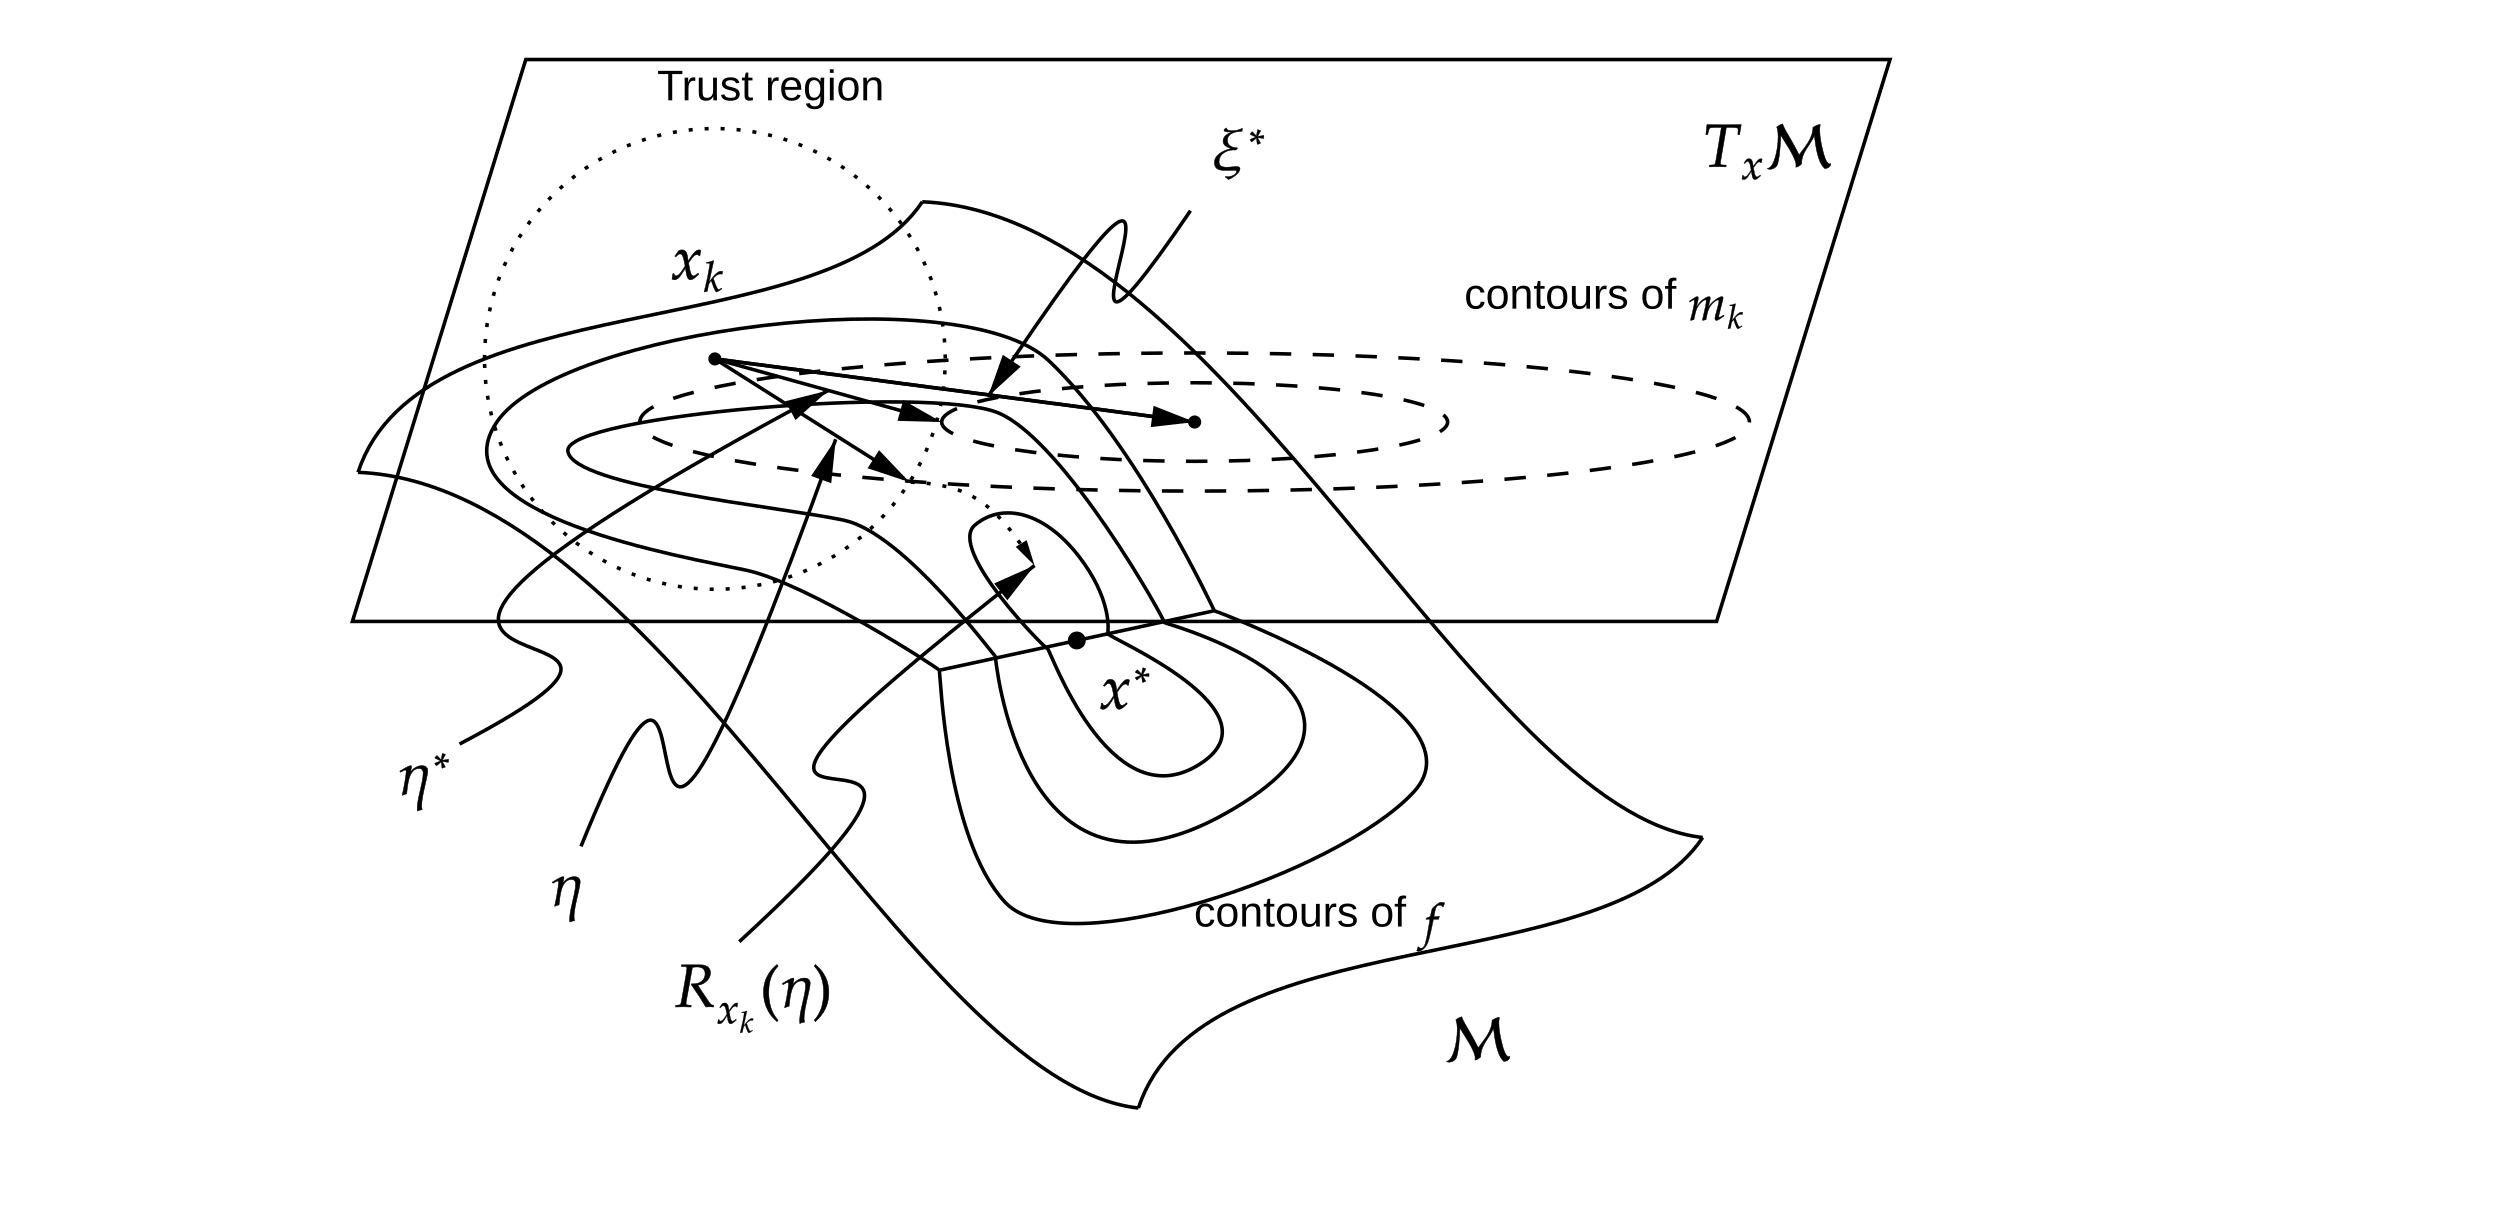
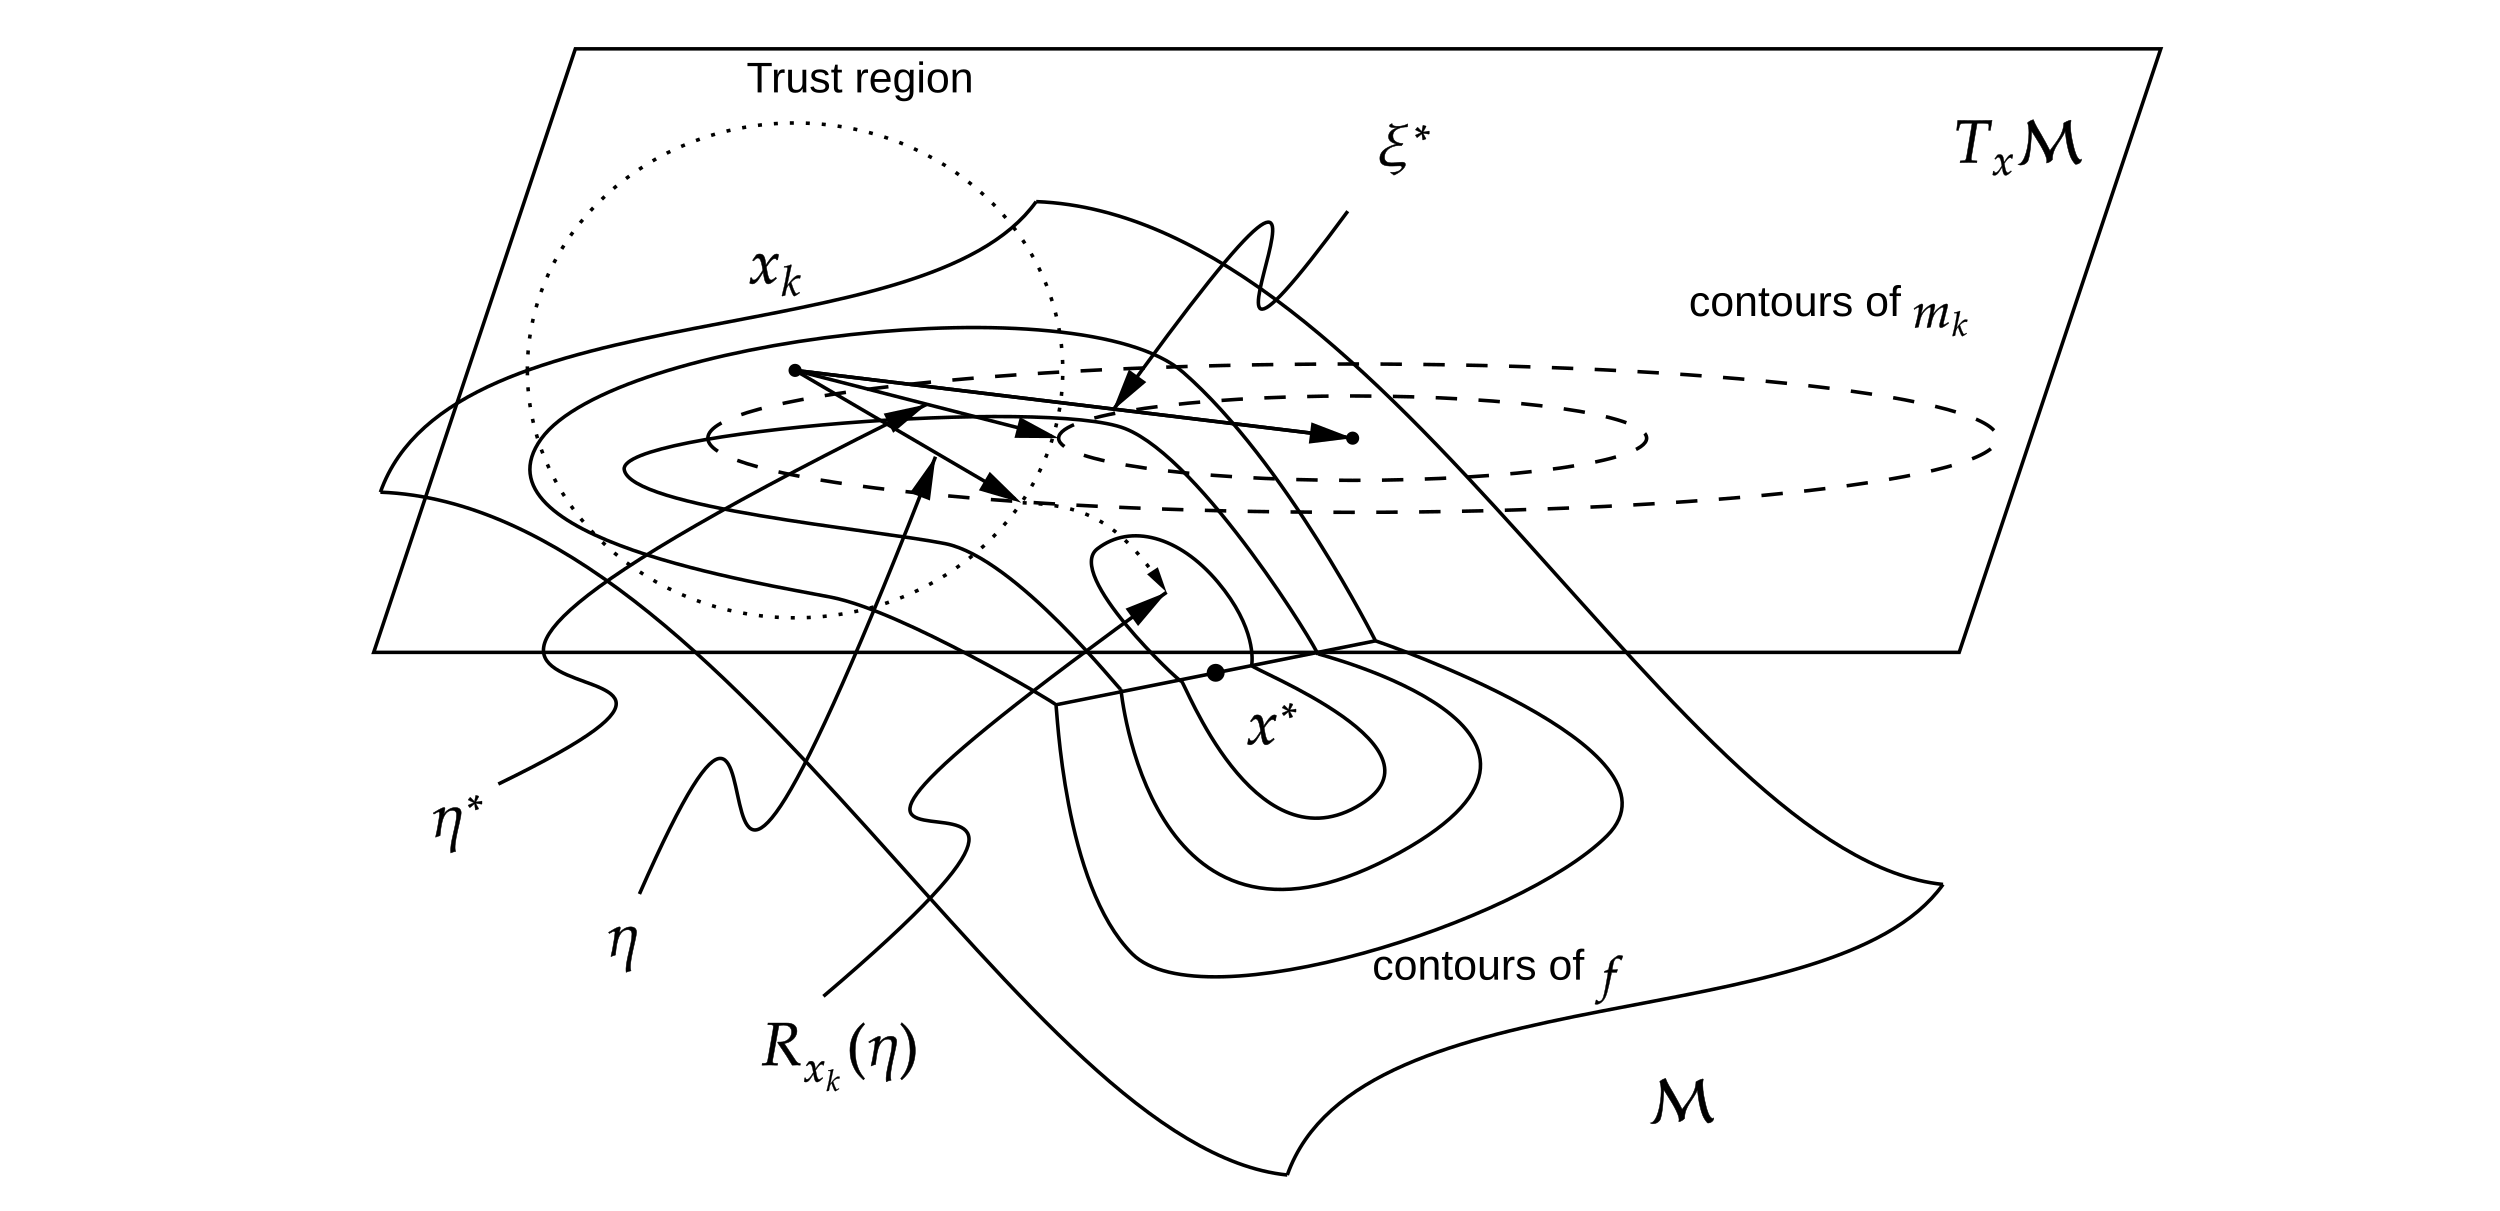
- <svg xmlns="http://www.w3.org/2000/svg" x="0" y="0" width="700" height="339" style="         width:700px;         height:339px;         background: #FFF;         fill: none; ">
-   <svg />
+ <svg xmlns="http://www.w3.org/2000/svg" x="0" y="0" width="700" height="339" style="         width:700px;         height:339px;         background: transparent;         fill: none; ">
  <svg class="role-diagram-draw-area" style="overflow: visible;">
    <g class="shapes-region" style="stroke: black; fill: none;">
      <g class="composite-shape">
-         <path class="real" d=" M135.67,100.5 C135.67,64.88 164.54,36 200.17,36 C235.79,36 264.67,64.88 264.67,100.5 C264.67,136.12 235.79,165 200.17,165 C164.54,165 135.67,136.12 135.67,100.5 Z" style="stroke-width: 1; stroke: rgb(0, 0, 0); fill: none; fill-opacity: 1; stroke-dasharray: 1.125, 3.35;" />
+         <path class="real" d=" M147.66,103.71 C147.66,65.45 181.22,34.43 222.62,34.43 C264.02,34.43 297.58,65.45 297.58,103.71 C297.58,141.97 264.02,172.99 222.62,172.99 C181.22,172.99 147.66,141.97 147.66,103.71 Z" style="stroke-width: 1; stroke: rgb(0, 0, 0); fill: none; fill-opacity: 1; stroke-dasharray: 1.125, 3.35;" />
      </g>
      <g class="composite-shape">
-         <path class="real" d=" M263.67,118.17 C263.67,112.09 295.38,107.17 334.5,107.17 C373.62,107.17 405.33,112.09 405.33,118.17 C405.33,124.24 373.62,129.17 334.5,129.17 C295.38,129.17 263.67,124.24 263.67,118.17 Z" style="stroke-width: 1; stroke: rgb(0, 0, 0); fill: none; fill-opacity: 1; stroke-dasharray: 6, 6;" />
+         <path class="real" d=" M296.42,122.69 C296.42,116.16 333.28,110.87 378.74,110.87 C424.2,110.87 461.06,116.16 461.06,122.69 C461.06,129.21 424.2,134.5 378.74,134.5 C333.28,134.5 296.42,129.21 296.42,122.69 Z" style="stroke-width: 1; stroke: rgb(0, 0, 0); fill: none; fill-opacity: 1; stroke-dasharray: 6, 6;" />
      </g>
      <g class="composite-shape">
-         <path class="real" d=" M179.15,118.17 C179.15,107.49 248.7,98.83 334.5,98.83 C420.3,98.83 489.85,107.49 489.85,118.17 C489.85,128.84 420.3,137.5 334.5,137.5 C248.7,137.5 179.15,128.84 179.15,118.17 Z" style="stroke-width: 1; stroke: rgb(0, 0, 0); fill: none; fill-opacity: 1; stroke-dasharray: 6, 6;" />
-       </g>
-       <g class="arrow-line">
-         <path class="connection real" stroke-dasharray="" d="  M200.17,100.5 L332.52,117.91" style="stroke: rgb(0, 0, 0); stroke-width: 1; fill: none; fill-opacity: 1;" />
-         <g stroke="none" fill="#000" transform="matrix(-0.9914676,-0.1303532,0.1303532,-0.9914676,334.5,118.1667)" style="stroke: none; fill: rgb(0, 0, 0); stroke-width: 1;">
-           <path d=" M12,-3 L0,0 L12,3 Z" />
-         </g>
-       </g>
-       <g class="arrow-line">
-         <path class="connection real" stroke-dasharray="" d="  M333.33,59 C278,140.33 356.67,-9.67 276.67,111" style="stroke: rgb(0, 0, 0); stroke-width: 1; fill: none; fill-opacity: 1;" />
-         <g stroke="none" fill="#000" transform="matrix(0.552519,-0.8335003,0.8335003,0.552519,276.6667,111)" style="stroke: none; fill: rgb(0, 0, 0); stroke-width: 1;">
-           <path d=" M12,-3 L0,0 L12,3 Z" />
-         </g>
-       </g>
-       <g class="arrow-line">
-         <path class="connection real" stroke-dasharray="" d="  M200.17,100.5 L261.74,117.63" style="stroke: rgb(0, 0, 0); stroke-width: 1; fill: none; fill-opacity: 1;" />
-         <g stroke="none" fill="#000" transform="matrix(-0.9633969,-0.2680792,0.2680792,-0.9633969,263.6667,118.1667)" style="stroke: none; fill: rgb(0, 0, 0); stroke-width: 1;">
-           <path d=" M12,-3 L0,0 L12,3 Z" />
-         </g>
-       </g>
-       <g class="arrow-line">
-         <path class="connection real" stroke-dasharray="" d="  M128.67,208.33 C221.33,159.67 40.58,211.33 231.92,109.33" style="stroke: rgb(0, 0, 0); stroke-width: 1; fill: none; fill-opacity: 1;" />
-         <g stroke="none" fill="#000" transform="matrix(-0.8824555,0.4703959,-0.4703959,-0.8824555,231.9167,109.3333)" style="stroke: none; fill: rgb(0, 0, 0); stroke-width: 1;">
-           <path d=" M12,-3 L0,0 L12,3 Z" />
-         </g>
-       </g>
-       <g class="arrow-line">
-         <path class="connection real" stroke-dasharray="" d="  M200.17,100.5 L334.5,118.17" style="stroke: rgb(0, 0, 0); stroke-width: 1; fill: none; fill-opacity: 1;" />
-         <g stroke="#000" fill="#000" transform="matrix(0.9914676,0.1303532,-0.1303532,0.9914676,334.5,118.1667)" style="stroke: rgb(0, 0, 0); fill: rgb(0, 0, 0); stroke-width: 1;">
+         <path class="real" d=" M198.2,122.69 C198.2,111.22 279.03,101.92 378.74,101.92 C478.45,101.92 559.28,111.22 559.28,122.69 C559.28,134.15 478.45,143.45 378.74,143.45 C279.03,143.45 198.2,134.15 198.2,122.69 Z" style="stroke-width: 1; stroke: rgb(0, 0, 0); fill: none; fill-opacity: 1; stroke-dasharray: 6, 6;" />
+       </g>
+       <g class="arrow-line">
+         <path class="connection real" stroke-dasharray="" d="  M222.62,103.71 L376.75,122.44" style="stroke: rgb(0, 0, 0); stroke-width: 1; fill: none; fill-opacity: 1;" />
+         <g stroke="none" fill="#000" transform="matrix(-0.9926943,-0.1206566,0.1206566,-0.9926943,378.7389,122.6863)" style="stroke: none; fill: rgb(0, 0, 0); stroke-width: 1;">
+           <path d=" M12,-3 L0,0 L12,3 Z" />
+         </g>
+       </g>
+       <g class="arrow-line">
+         <path class="connection real" stroke-dasharray="" d="  M377.38,59.14 C313.08,146.5 404.5,-14.62 311.53,114.99" style="stroke: rgb(0, 0, 0); stroke-width: 1; fill: none; fill-opacity: 1;" />
+         <g stroke="none" fill="#000" transform="matrix(0.5828323,-0.8125925,0.8125925,0.5828323,311.5279,114.9886)" style="stroke: none; fill: rgb(0, 0, 0); stroke-width: 1;">
+           <path d=" M12,-3 L0,0 L12,3 Z" />
+         </g>
+       </g>
+       <g class="arrow-line">
+         <path class="connection real" stroke-dasharray="" d="  M222.62,103.71 L294.48,122.19" style="stroke: rgb(0, 0, 0); stroke-width: 1; fill: none; fill-opacity: 1;" />
+         <g stroke="none" fill="#000" transform="matrix(-0.9684963,-0.249028,0.249028,-0.9684963,296.42,122.6863)" style="stroke: none; fill: rgb(0, 0, 0); stroke-width: 1;">
+           <path d=" M12,-3 L0,0 L12,3 Z" />
+         </g>
+       </g>
+       <g class="arrow-line">
+         <path class="connection real" stroke-dasharray="" d="  M139.53,219.53 C247.22,167.26 37.16,222.76 259.52,113.2" style="stroke: rgb(0, 0, 0); stroke-width: 1; fill: none; fill-opacity: 1;" />
+         <g stroke="none" fill="#000" transform="matrix(-0.8970271,0.4419756,-0.4419756,-0.8970271,259.5217,113.1985)" style="stroke: none; fill: rgb(0, 0, 0); stroke-width: 1;">
+           <path d=" M12,-3 L0,0 L12,3 Z" />
+         </g>
+       </g>
+       <g class="arrow-line">
+         <path class="connection real" stroke-dasharray="" d="  M222.62,103.71 L378.74,122.69" style="stroke: rgb(0, 0, 0); stroke-width: 1; fill: none; fill-opacity: 1;" />
+         <g stroke="#000" fill="#000" transform="matrix(0.9926943,0.1206566,-0.1206566,0.9926943,378.7389,122.6863)" style="stroke: rgb(0, 0, 0); fill: rgb(0, 0, 0); stroke-width: 1;">
          <circle cx="0" cy="0" r="1.34" />
        </g>
-         <g stroke="#000" fill="#000" transform="matrix(0.9914676,0.1303532,-0.1303532,0.9914676,200.1667,100.5)" style="stroke: rgb(0, 0, 0); fill: rgb(0, 0, 0); stroke-width: 1;">
+         <g stroke="#000" fill="#000" transform="matrix(0.9926943,0.1206566,-0.1206566,0.9926943,222.6235,103.7108)" style="stroke: rgb(0, 0, 0); fill: rgb(0, 0, 0); stroke-width: 1;">
          <circle cx="0" cy="0" r="1.34" />
        </g>
      </g>
      <g class="shape">
-         <path class="real" d=" M139,118.33 C156.33,92.33 269,77.67 293.67,101 C318.33,124.33 340,171 340,171 C340,171 416.8,199.13 395.8,221.8 C374.8,244.47 298.07,270.6 281.4,252.6 C264.73,234.6 263.33,188.33 263,187.67 C262.67,187 226,163.33 209,159.67 C192,156 121.67,144.33 139,118.33 Z" style="stroke: rgb(0, 0, 0); stroke-width: 1; fill: none; fill-opacity: 1;" />
+         <path class="real" d=" M151.54,122.87 C171.68,94.94 302.62,79.19 331.28,104.25 C359.95,129.31 385.13,179.43 385.13,179.43 C385.13,179.43 474.38,209.65 449.98,234 C425.57,258.34 336.4,286.41 317.03,267.08 C297.66,247.75 296.03,198.05 295.65,197.34 C295.26,196.62 252.65,171.2 232.89,167.26 C213.13,163.32 131.39,150.79 151.54,122.87 Z" style="stroke: rgb(0, 0, 0); stroke-width: 1; fill: none; fill-opacity: 1;" />
      </g>
      <g class="shape">
-         <path class="real" d=" M159,126.33 C157.67,116.33 261,107.67 279.67,115.67 C298.33,123.67 326.67,174.33 326,174.33 C325.33,174.33 401.67,194.73 343.33,227.67 C285,260.6 278.67,183 278.67,183.67 C278.67,184.33 253.33,149.33 236.33,145.67 C219.33,142 160.33,136.33 159,126.33 Z" style="stroke: rgb(0, 0, 0); stroke-width: 1; fill: none; fill-opacity: 1;" />
+         <path class="real" d=" M174.78,131.46 C173.23,120.72 293.32,111.41 315.01,120 C336.71,128.59 369.64,183.01 368.86,183.01 C368.09,183.01 456.8,204.93 389,240.3 C321.21,275.67 313.85,192.32 313.85,193.04 C313.85,193.75 284.41,156.16 264.65,152.22 C244.9,148.29 176.33,142.2 174.78,131.46 Z" style="stroke: rgb(0, 0, 0); stroke-width: 1; fill: none; fill-opacity: 1;" />
      </g>
      <g class="shape">
-         <path class="real" d=" M273,147 C281,140.33 292.67,143.67 302,155.67 C311.33,167.67 310.33,176.42 310.17,177.42 C310,178.42 360.2,199.4 335.33,214.33 C310.47,229.27 294,181.67 293.33,181.67 C292.67,181.67 265,153.67 273,147 Z" style="stroke: rgb(0, 0, 0); stroke-width: 1; fill: none; fill-opacity: 1;" />
-       </g>
-       <g class="arrow-line">
-         <path class="connection real" stroke-dasharray="" d="  M263,187.67 L340,171" style="stroke: rgb(0, 0, 0); stroke-width: 1; fill: none; fill-opacity: 1;" />
-         <g>
-           <g stroke="#000" fill="#000" transform="matrix(0.977379,-0.2114954,0.2114954,0.977379,301.5,179.3333)" style="stroke: rgb(0, 0, 0); fill: rgb(0, 0, 0); stroke-width: 1;">
+         <path class="real" d=" M307.27,153.66 C316.56,146.5 330.12,150.08 340.97,162.96 C351.82,175.85 350.65,185.25 350.46,186.33 C350.27,187.4 408.61,209.94 379.71,225.98 C350.81,242.02 331.67,190.89 330.9,190.89 C330.12,190.89 297.97,160.82 307.27,153.66 Z" style="stroke: rgb(0, 0, 0); stroke-width: 1; fill: none; fill-opacity: 1;" />
+       </g>
+       <g class="arrow-line">
+         <path class="connection real" stroke-dasharray="" d="  M295.65,197.34 L385.13,179.43" style="stroke: rgb(0, 0, 0); stroke-width: 1; fill: none; fill-opacity: 1;" />
+         <g>
+           <g stroke="#000" fill="#000" transform="matrix(0.9805804,-0.1961173,0.1961173,0.9805804,340.388,188.3844)" style="stroke: rgb(0, 0, 0); fill: rgb(0, 0, 0); stroke-width: 1;">
            <circle cx="0" cy="0" r="2.01" />
          </g>
        </g>
      </g>
      <g class="arrow-line">
-         <path class="connection real" stroke-dasharray="" d="  M258.25,56.5 C343.33,60 413.25,227.5 476.75,234.5" style="stroke: rgb(0, 0, 0); stroke-width: 1; fill: none; fill-opacity: 1;" />
-       </g>
-       <g class="arrow-line">
-         <path class="connection real" stroke-dasharray="" d="  M100.25,132.25 C117.75,78.75 231.25,97.25 258.25,56.5" style="stroke: rgb(0, 0, 0); stroke-width: 1; fill: none; fill-opacity: 1;" />
-       </g>
-       <g class="arrow-line">
-         <path class="connection real" stroke-dasharray="" d="  M318.75,310.25 C336.25,256.75 449.75,275.25 476.75,234.5" style="stroke: rgb(0, 0, 0); stroke-width: 1; fill: none; fill-opacity: 1;" />
+         <path class="connection real" stroke-dasharray="" d="  M290.13,56.45 C389,60.21 470.26,240.12 544.05,247.64" style="stroke: rgb(0, 0, 0); stroke-width: 1; fill: none; fill-opacity: 1;" />
+       </g>
+       <g class="arrow-line">
+         <path class="connection real" stroke-dasharray="" d="  M106.51,137.81 C126.84,80.35 258.75,100.22 290.13,56.45" style="stroke: rgb(0, 0, 0); stroke-width: 1; fill: none; fill-opacity: 1;" />
+       </g>
+       <g class="arrow-line">
+         <path class="connection real" stroke-dasharray="" d="  M360.44,329 C380.77,271.54 512.68,291.41 544.05,247.64" style="stroke: rgb(0, 0, 0); stroke-width: 1; fill: none; fill-opacity: 1;" />
      </g>
      <g class="composite-shape">
-         <path class="real" d=" M147.22,16.67 L529.19,16.67 L480.64,174 L98.67,174 Z" style="stroke-width: 1; stroke: rgb(0, 0, 0); stroke-opacity: 1; fill: none; fill-opacity: 1;" />
-       </g>
-       <g class="arrow-line">
-         <path class="connection real" stroke-dasharray="" d="  M100.25,132.25 C185.33,135.75 255.25,303.25 318.75,310.25" style="stroke: rgb(0, 0, 0); stroke-width: 1; fill: none; fill-opacity: 1;" />
-       </g>
-       <g class="arrow-line">
-         <path class="connection real" stroke-dasharray="" d="  M200.17,100.5 L252.98,133.93" style="stroke: rgb(0, 0, 0); stroke-width: 1; fill: none; fill-opacity: 1;" />
-         <g stroke="none" fill="#000" transform="matrix(-0.8449819,-0.5347949,0.5347949,-0.8449819,254.6667,135)" style="stroke: none; fill: rgb(0, 0, 0); stroke-width: 1;">
-           <path d=" M12,-3 L0,0 L12,3 Z" />
-         </g>
-       </g>
-       <g class="arrow-line">
-         <path class="connection real" stroke-dasharray="" d="  M162.67,237 C207.33,127 160,328.33 234,123" style="stroke: rgb(0, 0, 0); stroke-width: 1; fill: none; fill-opacity: 1;" />
-         <g stroke="none" fill="#000" transform="matrix(-0.3390663,0.9407625,-0.9407625,-0.3390663,234,123)" style="stroke: none; fill: rgb(0, 0, 0); stroke-width: 1;">
-           <path d=" M12,-3 L0,0 L12,3 Z" />
-         </g>
-       </g>
-       <g class="arrow-line">
-         <path class="connection real" stroke-dasharray="1.125 3.35" d="  M255,135 C269.87,135.65 277.85,139.43 288.66,156.69" style="stroke: rgb(0, 0, 0); stroke-width: 1; fill: none; fill-opacity: 1;" />
-         <g stroke="none" fill="#000" transform="matrix(-0.5189225,-0.8548213,0.8548213,-0.5189225,289.6667,158.3333)" style="stroke: none; fill: rgb(0, 0, 0); stroke-width: 1;">
+         <path class="real" d=" M161.1,13.67 L605.02,13.67 L548.57,182.66 L104.64,182.66 Z" style="stroke-width: 1; stroke: rgb(0, 0, 0); stroke-opacity: 1; fill: none; fill-opacity: 1;" />
+       </g>
+       <g class="arrow-line">
+         <path class="connection real" stroke-dasharray="" d="  M106.51,137.81 C205.38,141.57 286.64,321.48 360.44,329" style="stroke: rgb(0, 0, 0); stroke-width: 1; fill: none; fill-opacity: 1;" />
+       </g>
+       <g class="arrow-line">
+         <path class="connection real" stroke-dasharray="" d="  M222.62,103.71 L284.23,139.76" style="stroke: rgb(0, 0, 0); stroke-width: 1; fill: none; fill-opacity: 1;" />
+         <g stroke="none" fill="#000" transform="matrix(-0.8631313,-0.5049796,0.5049796,-0.8631313,285.9606,140.7667)" style="stroke: none; fill: rgb(0, 0, 0); stroke-width: 1;">
+           <path d=" M12,-3 L0,0 L12,3 Z" />
+         </g>
+       </g>
+       <g class="arrow-line">
+         <path class="connection real" stroke-dasharray="" d="  M179.04,250.32 C230.95,132.17 175.94,348.42 261.94,127.88" style="stroke: rgb(0, 0, 0); stroke-width: 1; fill: none; fill-opacity: 1;" />
+         <g stroke="none" fill="#000" transform="matrix(-0.3632512,0.9316912,-0.9316912,-0.3632512,261.9429,127.8777)" style="stroke: none; fill: rgb(0, 0, 0); stroke-width: 1;">
+           <path d=" M12,-3 L0,0 L12,3 Z" />
+         </g>
+       </g>
+       <g class="arrow-line">
+         <path class="connection real" stroke-dasharray="1.125 3.35" d="  M286.35,140.77 C303.72,141.46 312.99,145.57 325.66,164.35" style="stroke: rgb(0, 0, 0); stroke-width: 1; fill: none; fill-opacity: 1;" />
+         <g stroke="none" fill="#000" transform="matrix(-0.5490228,-0.8358074,0.8358074,-0.5490228,326.6359,165.8286)" style="stroke: none; fill: rgb(0, 0, 0); stroke-width: 1;">
          <path d=" M7.2,-1.8 L0,0 L7.2,1.8 Z" />
        </g>
      </g>
      <g class="arrow-line">
-         <path class="connection real" stroke-dasharray="" d="  M207,263.67 C305.67,173 149.67,267.67 289.67,158.33" style="stroke: rgb(0, 0, 0); stroke-width: 1; fill: none; fill-opacity: 1;" />
-         <g stroke="none" fill="#000" transform="matrix(-0.7881182,0.6155239,-0.6155239,-0.7881182,289.6667,158.3333)" style="stroke: none; fill: rgb(0, 0, 0); stroke-width: 1;">
+         <path class="connection real" stroke-dasharray="" d="  M230.56,278.97 C345.23,181.58 163.93,283.26 326.64,165.83" style="stroke: rgb(0, 0, 0); stroke-width: 1; fill: none; fill-opacity: 1;" />
+         <g stroke="none" fill="#000" transform="matrix(-0.8108596,0.5852408,-0.5852408,-0.8108596,326.6359,165.8286)" style="stroke: none; fill: rgb(0, 0, 0); stroke-width: 1;">
          <path d=" M12,-3 L0,0 L12,3 Z" />
        </g>
      </g>
      <g />
    </g>
    <g />
    <g />
    <g />
  </svg>
-   <svg width="698" height="337" style="width:698px;height:337px;font-family:Asana-Math, Asana;background:#FFF;">
-     <g>
-       <g>
-         <g>
-           <text x="184" y="20.164" style="white-space:pre;stroke:none;fill:rgb(0,0,0);fill-opacity:1;font-size:12px;font-family:Arial, Helvetica, sans-serif;font-weight:400;font-style:normal;dominant-baseline:text-before-edge;text-decoration:none solid rgb(0, 0, 0);">Trust region</text>
-         </g>
-       </g>
-     </g>
-     <g>
-       <g>
-         <g>
-           <text x="410" y="78.5" style="white-space:pre;stroke:none;fill:rgb(0,0,0);fill-opacity:1;font-size:12px;font-family:Arial, Helvetica, sans-serif;font-weight:400;font-style:normal;dominant-baseline:text-before-edge;text-decoration:none solid rgb(0, 0, 0);">contours of </text>
-         </g>
-         <g>
-           <g>
-             <g>
-               <g>
-                 <g transform="matrix(1,0,0,1,472.7031,89.6)">
+   <svg width="698" height="337" style="width:698px;height:337px;font-family:Asana-Math, Asana;background:transparent;">
+     <g>
+       <g>
+         <g>
+           <text x="209.023" y="17.938" style="white-space:pre;stroke:none;fill:rgb(0,0,0);fill-opacity:1;font-size:12px;font-family:Arial, Helvetica, sans-serif;font-weight:400;font-style:normal;dominant-baseline:text-before-edge;text-decoration:none solid rgb(0, 0, 0);">Trust region</text>
+         </g>
+       </g>
+     </g>
+     <g>
+       <g>
+         <g>
+           <text x="472.883" y="80.555" style="white-space:pre;stroke:none;fill:rgb(0,0,0);fill-opacity:1;font-size:12px;font-family:Arial, Helvetica, sans-serif;font-weight:400;font-style:normal;dominant-baseline:text-before-edge;text-decoration:none solid rgb(0, 0, 0);">contours of </text>
+         </g>
+         <g>
+           <g>
+             <g>
+               <g>
+                 <g transform="matrix(1,0,0,1,535.5859,91.65469)">
                  <path transform="matrix(0.0136,0,0,-0.0136,0,0)" d="M730 103L704 86C675 67 653 56 643 56C636 56 630 65 630 76C630 86 632 95 637 116L712 413C716 430 719 446 719 454C719 471 709 482 693 482C664 482 626 464 565 421C502 376 467 341 418 272L448 409C452 429 455 444 455 451C455 470 445 482 429 482C399 482 353 460 298 418C254 384 234 363 169 275L202 408C206 424 208 439 208 451C208 470 199 482 185 482C164 482 126 461 52 408L24 388L31 368C68 391 103 414 110 414C121 414 128 404 128 389C128 338 87 145 46 2L49 -9L117 6L139 108C163 219 190 278 245 338C287 384 332 414 360 414C367 414 371 406 371 393C371 358 349 244 308 69L292 2L297 -9L366 6L387 113C403 194 437 269 481 318C536 379 586 414 618 414C626 414 631 405 631 389C631 365 628 351 606 264C566 105 550 84 550 31C550 6 561 -9 580 -9C606 -9 642 12 740 85Z" stroke="rgb(0,0,0)" stroke-opacity="1" stroke-width="8" fill="rgb(0,0,0)" fill-opacity="1" />
                </g>
              </g>
              <g>
                <g>
                  <g>
                    <g>
-                       <g transform="matrix(1,0,0,1,483.6797,91.99656)">
+                       <g transform="matrix(1,0,0,1,546.5625,94.05125)">
                        <path transform="matrix(0.00952,0,0,-0.00952,0,0)" d="M240 722L228 733C176 707 140 698 68 691L64 670L112 670C136 670 146 663 146 646C146 638 145 629 144 622L96 354C82 279 66 210 14 1L23 -9L90 8L113 132C122 180 146 225 180 259C249 59 281 -9 306 -9C319 -9 343 4 387 35L433 67L425 86L382 62C368 54 361 52 353 52C343 52 336 58 327 75C292 139 270 193 231 316L245 330C306 391 352 416 402 416C410 416 421 414 438 410L455 473C437 479 419 482 407 482C341 482 258 405 133 230Z" stroke="rgb(0,0,0)" stroke-opacity="1" stroke-width="8" fill="rgb(0,0,0)" fill-opacity="1" />
                      </g>
                    </g>
                  </g>
                </g>
              </g>
            </g>
          </g>
        </g>
      </g>
    </g>
    <g>
      <g>
        <g>
-           <text x="334.328" y="251.5" style="white-space:pre;stroke:none;fill:rgb(0,0,0);fill-opacity:1;font-size:12px;font-family:Arial, Helvetica, sans-serif;font-weight:400;font-style:normal;dominant-baseline:text-before-edge;text-decoration:none solid rgb(0, 0, 0);">contours of </text>
-         </g>
-         <g>
-           <g>
-             <g>
-               <g>
-                 <g transform="matrix(1,0,0,1,397.0312,262.6)">
+           <text x="384.219" y="266.375" style="white-space:pre;stroke:none;fill:rgb(0,0,0);fill-opacity:1;font-size:12px;font-family:Arial, Helvetica, sans-serif;font-weight:400;font-style:normal;dominant-baseline:text-before-edge;text-decoration:none solid rgb(0, 0, 0);">contours of </text>
+         </g>
+         <g>
+           <g>
+             <g>
+               <g>
+                 <g transform="matrix(1,0,0,1,446.9219,277.475)">
                  <path transform="matrix(0.0136,0,0,-0.0136,0,0)" d="M345 437L329 437L350 549C366 635 394 673 440 673C470 673 497 658 512 634L522 638C527 654 537 685 545 705L550 720C534 727 503 733 480 733C469 733 453 730 445 726C421 715 339 654 316 630C294 608 282 578 271 521L256 442C215 422 195 414 170 405L165 383L246 383L237 327C207 132 170 -54 148 -123C130 -182 100 -213 64 -213C41 -213 30 -206 12 -184L-2 -188C-6 -211 -20 -259 -25 -268C-16 -273 -1 -276 10 -276C51 -276 105 -245 144 -198C215 -114 235 -18 319 383L423 383C427 402 434 425 440 439L436 446C407 439 408 437 345 437Z" stroke="rgb(0,0,0)" stroke-opacity="1" stroke-width="8" fill="rgb(0,0,0)" fill-opacity="1" />
                </g>
              </g>
            </g>
          </g>
        </g>
      </g>
    </g>
    <g>
      <g>
        <g>
-           <g transform="matrix(1,0,0,1,308,198.4219)">
+           <g transform="matrix(1,0,0,1,349.1562,208.3672)">
            <path transform="matrix(0.017,0,0,-0.017,0,0)" d="M9 1C24 -7 40 -11 52 -11C85 -11 124 18 155 65L231 182L242 113C255 28 278 -11 314 -11C336 -11 368 6 400 35L449 79L440 98C404 68 379 53 363 53C348 53 335 63 325 83C316 102 305 139 300 168L282 269L317 318C364 383 391 406 422 406C438 406 450 398 455 383L469 387L484 472C472 479 463 482 454 482C414 482 374 446 312 354L275 299L269 347C257 446 230 482 171 482C145 482 123 474 114 461L56 378L73 368C103 402 123 416 142 416C175 416 197 375 214 277L225 215L185 153C142 86 108 54 80 54C65 54 54 58 52 63L41 91L21 88C21 53 13 27 9 1Z" stroke="rgb(0,0,0)" stroke-opacity="1" stroke-width="8" fill="rgb(0,0,0)" fill-opacity="1" />
          </g>
        </g>
        <g>
          <g>
            <g>
              <g>
-                 <g transform="matrix(1,0,0,1,317.4609,192.2281)">
+                 <g transform="matrix(1,0,0,1,358.6172,202.1734)">
                  <path transform="matrix(0.0119,0,0,-0.0119,0,0)" d="M168 267L37 213L32 204L68 153L78 153L184 241L202 99L212 95L280 121L280 131L212 253L350 233L359 241L359 303L353 307L214 283L283 408L280 423L218 442L209 438L183 295L88 393L78 393L34 341L37 331Z" stroke="rgb(0,0,0)" stroke-opacity="1" stroke-width="8" fill="rgb(0,0,0)" fill-opacity="1" />
                </g>
              </g>
            </g>
          </g>
        </g>
      </g>
    </g>
    <g>
      <g>
        <g>
-           <g transform="matrix(1,0,0,1,404.75,296.6641)">
+           <g transform="matrix(1,0,0,1,461.8359,313.9219)">
            <path transform="matrix(0.017,0,0,-0.017,0,0)" d="M1060 53C1056 48 1050 45 1043 45C984 45 943 208 933 249C908 349 878 486 878 597C878 631 880 662 887 690L879 696C838 686 801 669 767 648C763 458 635 330 539 194C494 283 447 371 396 458C349 539 297 619 266 704C229 694 196 676 170 652C186 618 193 559 193 489C193 281 127 -22 15 -31C28 -40 42 -44 56 -44C105 -44 142 -22 169 12C215 70 236 421 237 517C314 391 451 193 484 62C487 50 488 38 488 27C488 14 487 2 485 -10C524 -3 556 19 580 46L580 52C580 243 727 356 790 513C802 419 812 324 836 229C859 138 882 52 955 -27L963 -31C1011 -31 1062 3 1060 53Z" stroke="rgb(0,0,0)" stroke-opacity="1" stroke-width="8" fill="rgb(0,0,0)" fill-opacity="1" />
          </g>
        </g>
      </g>
    </g>
    <g>
      <g>
        <g>
-           <g transform="matrix(1,0,0,1,476.75,46.66406)">
+           <g transform="matrix(1,0,0,1,546.9688,45.47656)">
            <path transform="matrix(0.017,0,0,-0.017,0,0)" d="M390 646L463 646C541 646 577 641 580 629C583 621 585 602 584 592L580 528L608 528L635 692L544 691C456 690 388 689 353 689C316 689 252 690 166 691L71 692L53 528L82 528L97 588C102 610 109 626 115 633C121 640 159 646 196 646L308 646L222 125C206 34 204 31 164 28L113 25L109 -3L166 -2C206 -1 235 0 251 0C270 0 301 -1 340 -2L384 -3L387 25L328 28C302 29 292 37 292 58C292 67 293 74 296 93Z" stroke="rgb(0,0,0)" stroke-opacity="1" stroke-width="8" fill="rgb(0,0,0)" fill-opacity="1" />
          </g>
        </g>
        <g>
          <g>
            <g>
              <g>
-                 <g transform="matrix(1,0,0,1,487.6328,50.16562)">
+                 <g transform="matrix(1,0,0,1,557.8516,48.97812)">
                  <path transform="matrix(0.0119,0,0,-0.0119,0,0)" d="M9 1C24 -7 40 -11 52 -11C85 -11 124 18 155 65L231 182L242 113C255 28 278 -11 314 -11C336 -11 368 6 400 35L449 79L440 98C404 68 379 53 363 53C348 53 335 63 325 83C316 102 305 139 300 168L282 269L317 318C364 383 391 406 422 406C438 406 450 398 455 383L469 387L484 472C472 479 463 482 454 482C414 482 374 446 312 354L275 299L269 347C257 446 230 482 171 482C145 482 123 474 114 461L56 378L73 368C103 402 123 416 142 416C175 416 197 375 214 277L225 215L185 153C142 86 108 54 80 54C65 54 54 58 52 63L41 91L21 88C21 53 13 27 9 1Z" stroke="rgb(0,0,0)" stroke-opacity="1" stroke-width="8" fill="rgb(0,0,0)" fill-opacity="1" />
                </g>
              </g>
            </g>
          </g>
        </g>
        <g>
-           <g transform="matrix(1,0,0,1,494.5938,46.66406)">
+           <g transform="matrix(1,0,0,1,564.8125,45.47656)">
            <path transform="matrix(0.017,0,0,-0.017,0,0)" d="M1060 53C1056 48 1050 45 1043 45C984 45 943 208 933 249C908 349 878 486 878 597C878 631 880 662 887 690L879 696C838 686 801 669 767 648C763 458 635 330 539 194C494 283 447 371 396 458C349 539 297 619 266 704C229 694 196 676 170 652C186 618 193 559 193 489C193 281 127 -22 15 -31C28 -40 42 -44 56 -44C105 -44 142 -22 169 12C215 70 236 421 237 517C314 391 451 193 484 62C487 50 488 38 488 27C488 14 487 2 485 -10C524 -3 556 19 580 46L580 52C580 243 727 356 790 513C802 419 812 324 836 229C859 138 882 52 955 -27L963 -31C1011 -31 1062 3 1060 53Z" stroke="rgb(0,0,0)" stroke-opacity="1" stroke-width="8" fill="rgb(0,0,0)" fill-opacity="1" />
          </g>
        </g>
      </g>
    </g>
    <g>
      <g>
        <g>
-           <g transform="matrix(1,0,0,1,188,78.16406)">
+           <g transform="matrix(1,0,0,1,209.7734,79.3125)">
            <path transform="matrix(0.017,0,0,-0.017,0,0)" d="M9 1C24 -7 40 -11 52 -11C85 -11 124 18 155 65L231 182L242 113C255 28 278 -11 314 -11C336 -11 368 6 400 35L449 79L440 98C404 68 379 53 363 53C348 53 335 63 325 83C316 102 305 139 300 168L282 269L317 318C364 383 391 406 422 406C438 406 450 398 455 383L469 387L484 472C472 479 463 482 454 482C414 482 374 446 312 354L275 299L269 347C257 446 230 482 171 482C145 482 123 474 114 461L56 378L73 368C103 402 123 416 142 416C175 416 197 375 214 277L225 215L185 153C142 86 108 54 80 54C65 54 54 58 52 63L41 91L21 88C21 53 13 27 9 1Z" stroke="rgb(0,0,0)" stroke-opacity="1" stroke-width="8" fill="rgb(0,0,0)" fill-opacity="1" />
          </g>
        </g>
        <g>
          <g>
            <g>
              <g>
-                 <g transform="matrix(1,0,0,1,196.9922,81.66563)">
+                 <g transform="matrix(1,0,0,1,218.7656,82.81406)">
                  <path transform="matrix(0.0119,0,0,-0.0119,0,0)" d="M240 722L228 733C176 707 140 698 68 691L64 670L112 670C136 670 146 663 146 646C146 638 145 629 144 622L96 354C82 279 66 210 14 1L23 -9L90 8L113 132C122 180 146 225 180 259C249 59 281 -9 306 -9C319 -9 343 4 387 35L433 67L425 86L382 62C368 54 361 52 353 52C343 52 336 58 327 75C292 139 270 193 231 316L245 330C306 391 352 416 402 416C410 416 421 414 438 410L455 473C437 479 419 482 407 482C341 482 258 405 133 230Z" stroke="rgb(0,0,0)" stroke-opacity="1" stroke-width="8" fill="rgb(0,0,0)" fill-opacity="1" />
                </g>
              </g>
            </g>
          </g>
        </g>
      </g>
    </g>
    <g>
      <g>
        <g>
-           <g transform="matrix(1,0,0,1,111.3281,222.4219)">
+           <g transform="matrix(1,0,0,1,120.6797,234.1406)">
            <path transform="matrix(0.017,0,0,-0.017,0,0)" d="M215 473C182 473 71 404 38 383L38 377L50 366L50 364C73 373 133 429 143 382C141 316 98 73 77 -6L77 -16C98 -6 127 3 149 9C165 134 177 423 351 426C396 426 421 402 421 356C424 186 303 -113 326 -275C350 -264 380 -255 405 -251C362 -129 495 274 497 382C499 444 459 473 400 473C324 473 255 424 210 367L210 369C226 433 242 473 215 473Z" stroke="rgb(0,0,0)" stroke-opacity="1" stroke-width="8" fill="rgb(0,0,0)" fill-opacity="1" />
          </g>
        </g>
        <g>
          <g>
            <g>
              <g>
-                 <g transform="matrix(1,0,0,1,121.3359,216.2281)">
+                 <g transform="matrix(1,0,0,1,130.6875,227.9469)">
                  <path transform="matrix(0.0119,0,0,-0.0119,0,0)" d="M168 267L37 213L32 204L68 153L78 153L184 241L202 99L212 95L280 121L280 131L212 253L350 233L359 241L359 303L353 307L214 283L283 408L280 423L218 442L209 438L183 295L88 393L78 393L34 341L37 331Z" stroke="rgb(0,0,0)" stroke-opacity="1" stroke-width="8" fill="rgb(0,0,0)" fill-opacity="1" />
                </g>
              </g>
            </g>
          </g>
        </g>
      </g>
    </g>
    <g>
      <g>
        <g>
-           <g transform="matrix(1,0,0,1,339.3281,47.75781)">
+           <g transform="matrix(1,0,0,1,385.6484,46.53125)">
            <path transform="matrix(0.017,0,0,-0.017,0,0)" d="M371 6C389 6 406 1 407 -20C393 -81 288 -113 221 -99L221 -108C241 -120 260 -133 274 -148C333 -125 461 -43 463 28C463 58 435 66 411 66C300 66 118 9 118 148C118 283 263 353 397 338C405 348 411 359 421 366L421 374C341 376 255 404 256 501C258 619 403 646 493 647C500 646 500 667 501 696C452 671 395 656 339 656C310 656 240 657 242 701C230 695 200 684 200 666C198 627 303 637 320 636L320 629C256 609 186 563 184 489C183 417 244 388 303 369L303 360C193 329 42 264 42 131C42 -34 228 6 371 6Z" stroke="rgb(0,0,0)" stroke-opacity="1" stroke-width="8" fill="rgb(0,0,0)" fill-opacity="1" />
          </g>
        </g>
        <g>
          <g>
            <g>
              <g>
-                 <g transform="matrix(1,0,0,1,349.6094,41.56406)">
+                 <g transform="matrix(1,0,0,1,395.9297,40.3375)">
                  <path transform="matrix(0.0119,0,0,-0.0119,0,0)" d="M168 267L37 213L32 204L68 153L78 153L184 241L202 99L212 95L280 121L280 131L212 253L350 233L359 241L359 303L353 307L214 283L283 408L280 423L218 442L209 438L183 295L88 393L78 393L34 341L37 331Z" stroke="rgb(0,0,0)" stroke-opacity="1" stroke-width="8" fill="rgb(0,0,0)" fill-opacity="1" />
                </g>
              </g>
            </g>
          </g>
        </g>
      </g>
    </g>
    <g>
      <g>
        <g>
-           <g transform="matrix(1,0,0,1,154,253.5)">
+           <g transform="matrix(1,0,0,1,169.7812,267.5625)">
            <path transform="matrix(0.017,0,0,-0.017,0,0)" d="M215 473C182 473 71 404 38 383L38 377L50 366L50 364C73 373 133 429 143 382C141 316 98 73 77 -6L77 -16C98 -6 127 3 149 9C165 134 177 423 351 426C396 426 421 402 421 356C424 186 303 -113 326 -275C350 -264 380 -255 405 -251C362 -129 495 274 497 382C499 444 459 473 400 473C324 473 255 424 210 367L210 369C226 433 242 473 215 473Z" stroke="rgb(0,0,0)" stroke-opacity="1" stroke-width="8" fill="rgb(0,0,0)" fill-opacity="1" />
          </g>
        </g>
      </g>
    </g>
    <g>
      <g>
        <g>
-           <g transform="matrix(1,0,0,1,189,281.8984)">
+           <g transform="matrix(1,0,0,1,213.2109,298.1953)">
            <path transform="matrix(0.017,0,0,-0.017,0,0)" d="M105 664L161 662C185 661 196 653 196 635C196 621 192 589 187 559L112 125C96 34 94 32 54 28L13 25L9 -3L51 -2C98 0 117 0 141 0L238 -3L264 -3L267 25L218 28C191 30 182 38 182 58C182 67 183 76 186 93L287 648C316 654 336 656 363 656C450 656 496 617 496 543C496 448 418 378 314 378L270 378L267 367C401 172 432 124 507 -3C507 -3 592 0 592 0C593 0 607 -1 626 -3L639 -3L639 24C599 29 588 37 559 79L375 354C430 364 459 376 495 402C553 444 584 499 584 560C584 646 520 693 409 691L108 691Z" stroke="rgb(0,0,0)" stroke-opacity="1" stroke-width="8" fill="rgb(0,0,0)" fill-opacity="1" />
          </g>
        </g>
        <g>
          <g>
            <g />
          </g>
          <g>
            <g>
              <g>
-                 <g transform="matrix(1,0,0,1,200.8359,286.5562)">
+                 <g transform="matrix(1,0,0,1,225.0469,302.8531)">
                  <path transform="matrix(0.0119,0,0,-0.0119,0,0)" d="M9 1C24 -7 40 -11 52 -11C85 -11 124 18 155 65L231 182L242 113C255 28 278 -11 314 -11C336 -11 368 6 400 35L449 79L440 98C404 68 379 53 363 53C348 53 335 63 325 83C316 102 305 139 300 168L282 269L317 318C364 383 391 406 422 406C438 406 450 398 455 383L469 387L484 472C472 479 463 482 454 482C414 482 374 446 312 354L275 299L269 347C257 446 230 482 171 482C145 482 123 474 114 461L56 378L73 368C103 402 123 416 142 416C175 416 197 375 214 277L225 215L185 153C142 86 108 54 80 54C65 54 54 58 52 63L41 91L21 88C21 53 13 27 9 1Z" stroke="rgb(0,0,0)" stroke-opacity="1" stroke-width="8" fill="rgb(0,0,0)" fill-opacity="1" />
                </g>
              </g>
              <g>
                <g>
                  <g>
                    <g>
-                       <g transform="matrix(1,0,0,1,207.1328,289.1581)">
+                       <g transform="matrix(1,0,0,1,231.3438,305.455)">
                        <path transform="matrix(0.00833,0,0,-0.00833,0,0)" d="M240 722L228 733C176 707 140 698 68 691L64 670L112 670C136 670 146 663 146 646C146 638 145 629 144 622L96 354C82 279 66 210 14 1L23 -9L90 8L113 132C122 180 146 225 180 259C249 59 281 -9 306 -9C319 -9 343 4 387 35L433 67L425 86L382 62C368 54 361 52 353 52C343 52 336 58 327 75C292 139 270 193 231 316L245 330C306 391 352 416 402 416C410 416 421 414 438 410L455 473C437 479 419 482 407 482C341 482 258 405 133 230Z" stroke="rgb(0,0,0)" stroke-opacity="1" stroke-width="8" fill="rgb(0,0,0)" fill-opacity="1" />
                      </g>
                    </g>
                  </g>
                </g>
              </g>
            </g>
          </g>
        </g>
        <g>
-           <g transform="matrix(1,0,0,1,212.7578,282.3984)">
+           <g transform="matrix(1,0,0,1,236.9688,298.6953)">
            <path transform="matrix(0.017,0,0,-0.017,0,0)" d="M146 266C146 526 243 632 301 700L282 726C225 675 60 542 60 266C60 159 85 58 133 -32C168 -99 200 -138 282 -215L301 -194C255 -137 146 -15 146 266Z" stroke="rgb(0,0,0)" stroke-opacity="1" stroke-width="8" fill="rgb(0,0,0)" fill-opacity="1" />
          </g>
        </g>
        <g>
-           <g transform="matrix(1,0,0,1,218.4062,281.8984)">
+           <g transform="matrix(1,0,0,1,242.6172,298.1953)">
            <path transform="matrix(0.017,0,0,-0.017,0,0)" d="M215 473C182 473 71 404 38 383L38 377L50 366L50 364C73 373 133 429 143 382C141 316 98 73 77 -6L77 -16C98 -6 127 3 149 9C165 134 177 423 351 426C396 426 421 402 421 356C424 186 303 -113 326 -275C350 -264 380 -255 405 -251C362 -129 495 274 497 382C499 444 459 473 400 473C324 473 255 424 210 367L210 369C226 433 242 473 215 473Z" stroke="rgb(0,0,0)" stroke-opacity="1" stroke-width="8" fill="rgb(0,0,0)" fill-opacity="1" />
          </g>
        </g>
        <g>
-           <g transform="matrix(1,0,0,1,227.4375,282.3984)">
+           <g transform="matrix(1,0,0,1,251.6484,298.6953)">
            <path transform="matrix(0.017,0,0,-0.017,0,0)" d="M51 726L32 700C87 636 187 526 187 266C187 -10 83 -131 32 -194L51 -215C104 -165 273 -23 273 265C273 542 108 675 51 726Z" stroke="rgb(0,0,0)" stroke-opacity="1" stroke-width="8" fill="rgb(0,0,0)" fill-opacity="1" />
          </g>
        </g>
      </g>
    </g>
  </svg>
</svg>
